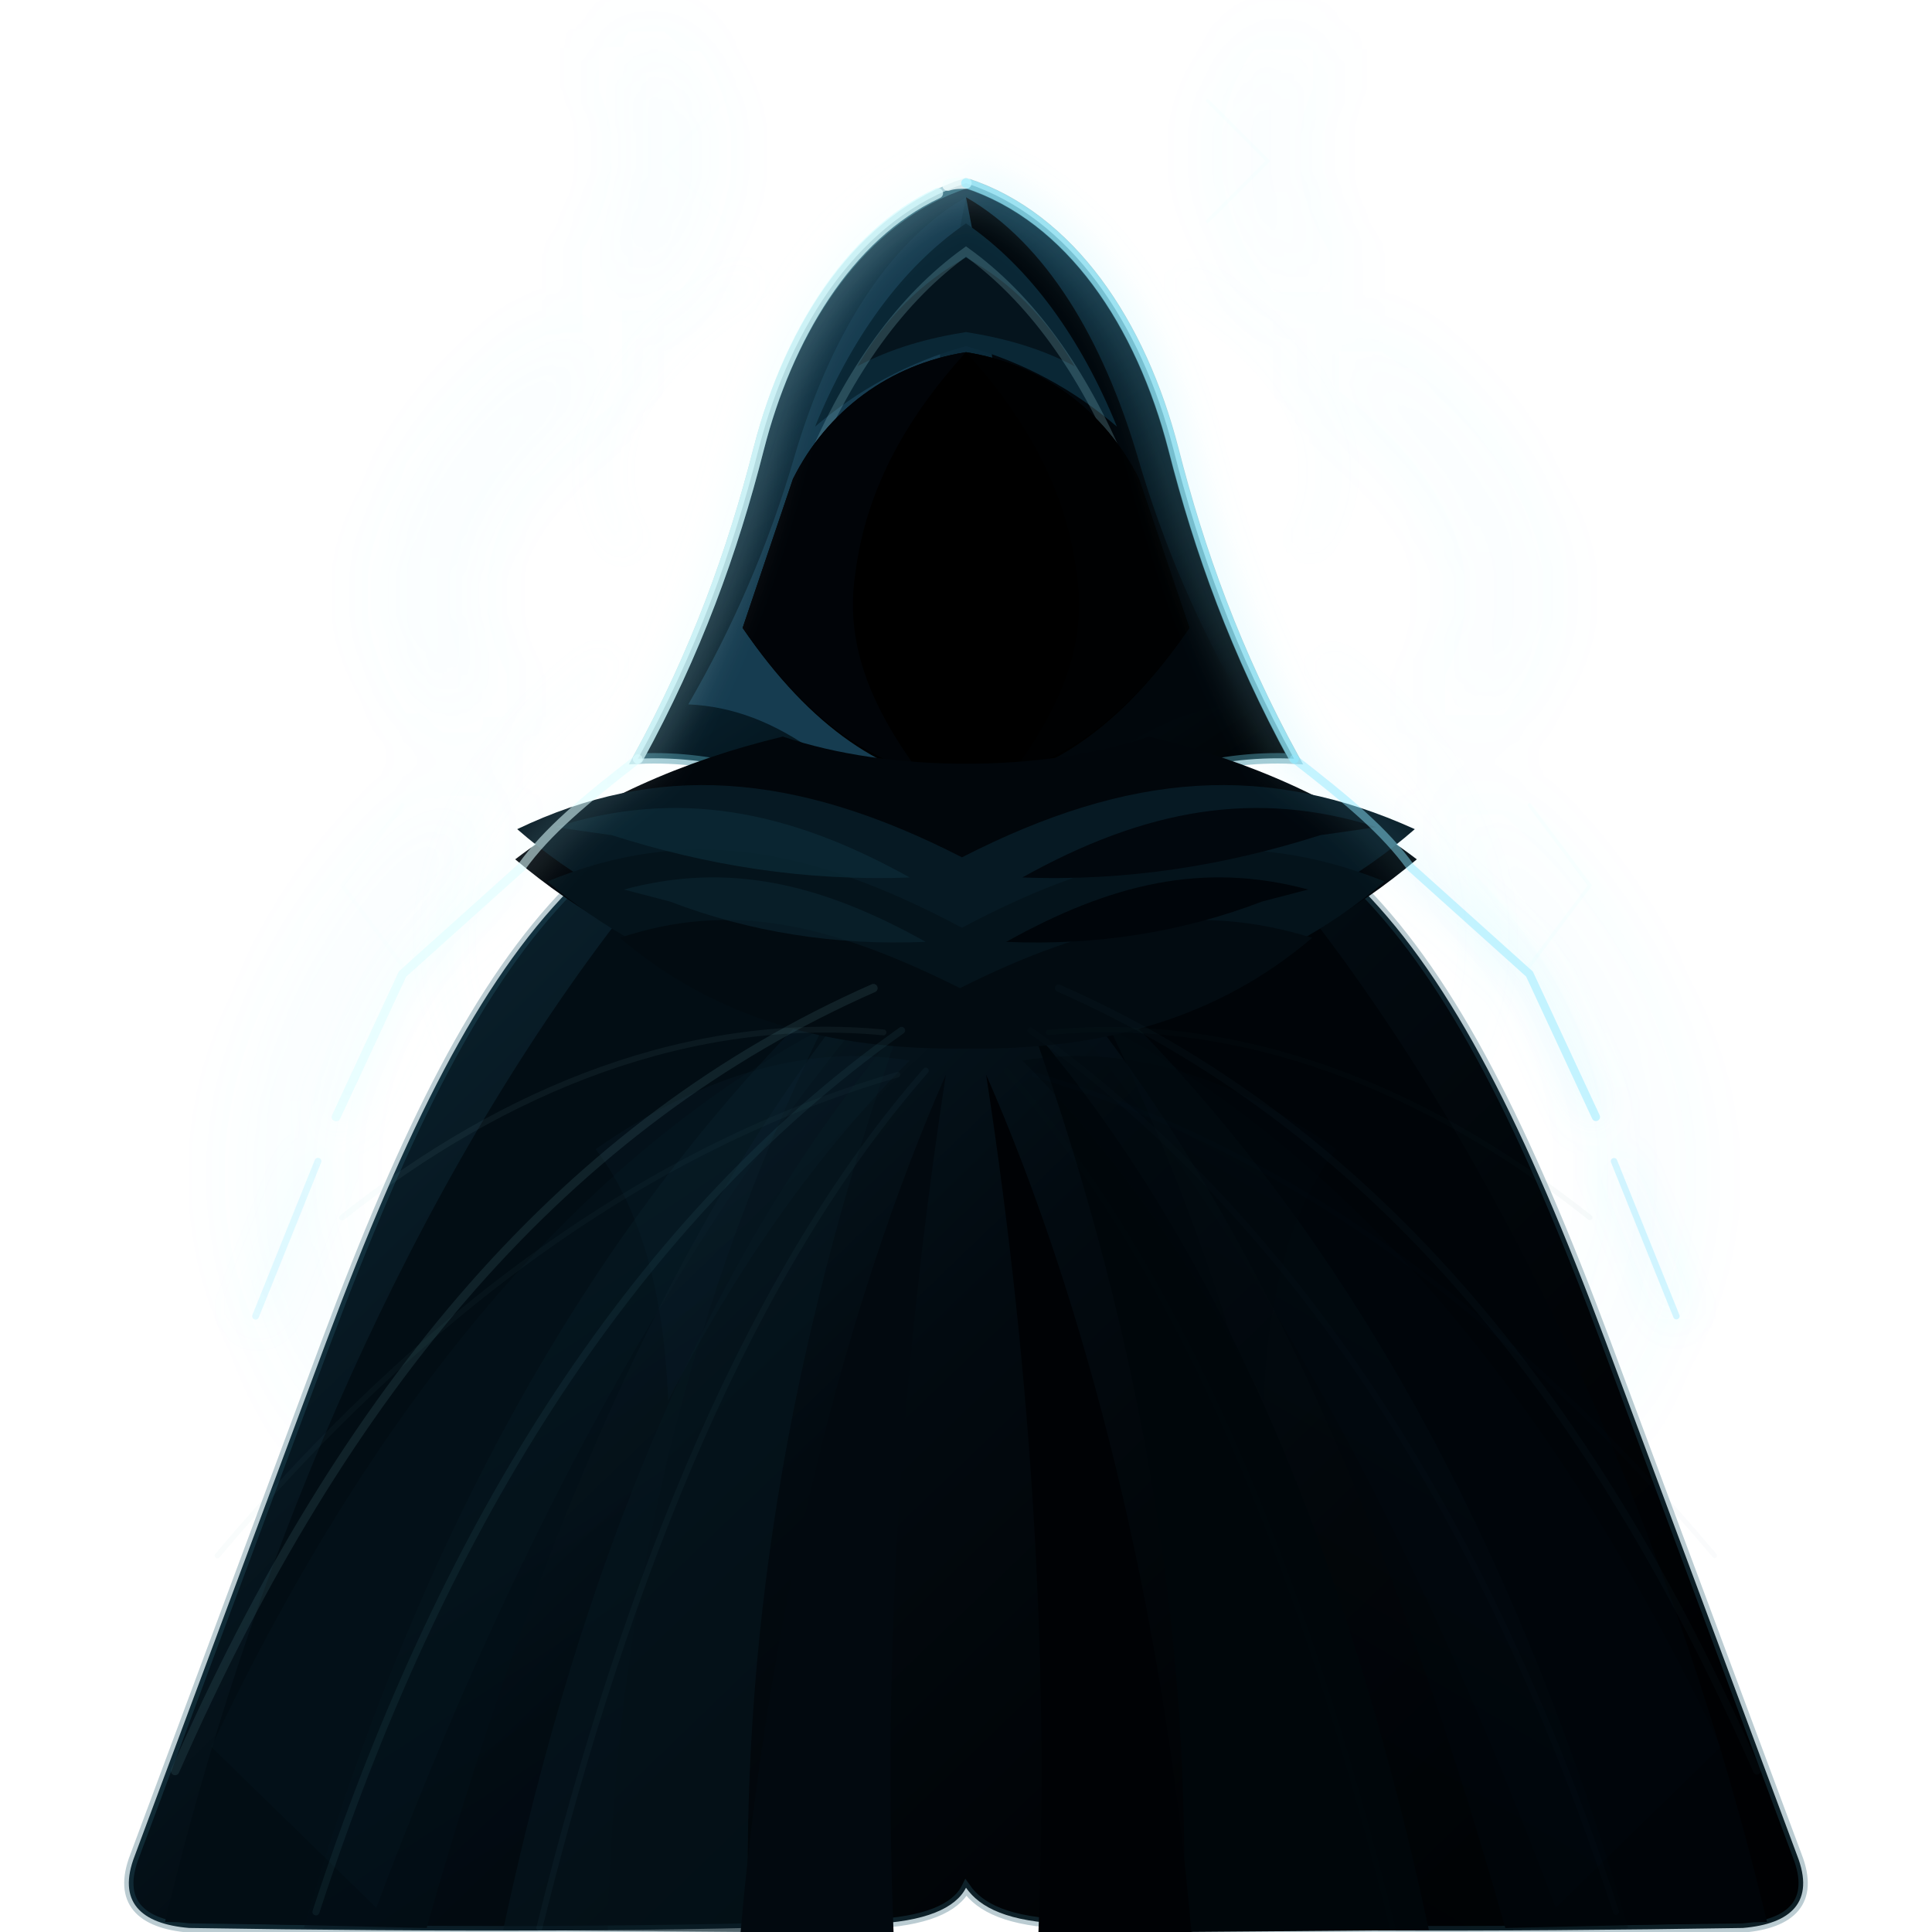
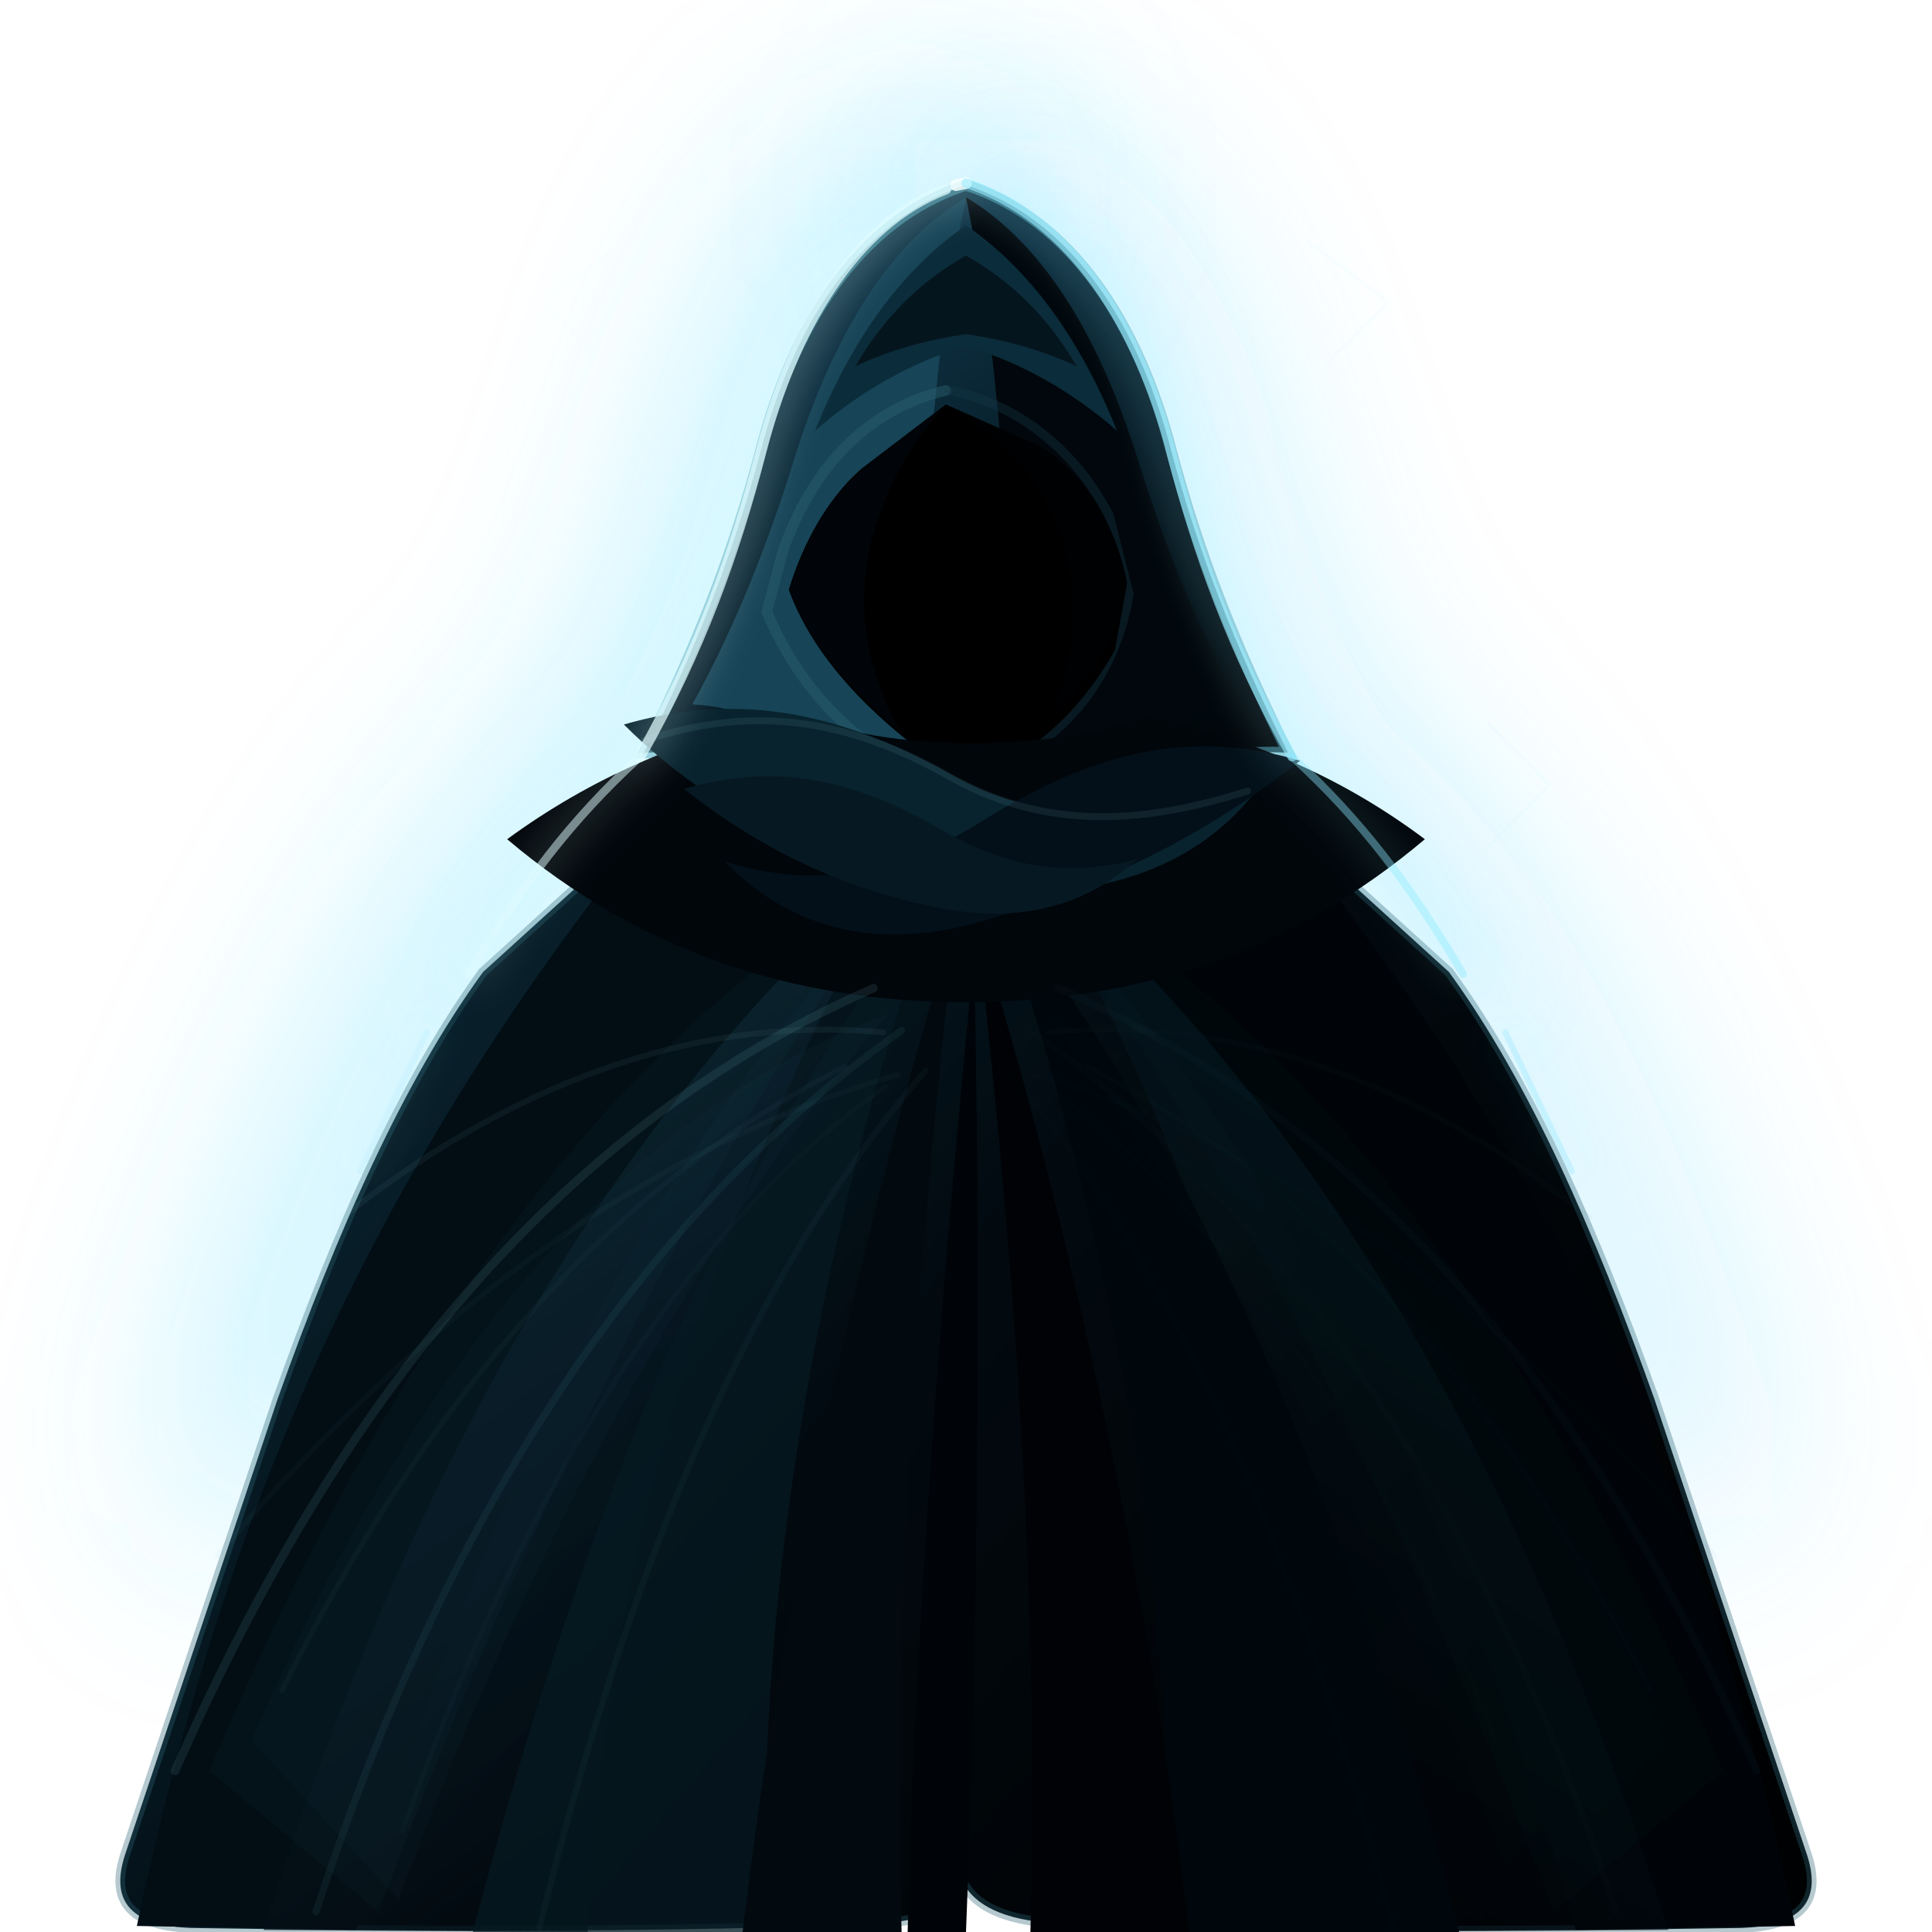
- <svg xmlns="http://www.w3.org/2000/svg" viewBox="0 0 96 96" role="img" aria-labelledby="t d" data-brand-vector-source="canonical-reference-v2-reset-v11-5">
+ <svg xmlns="http://www.w3.org/2000/svg" viewBox="0 0 96 96" role="img" aria-labelledby="t d" data-brand-vector-source="canonical-reference-v2-traced-v12-6">
  <defs>
-     <linearGradient id="cloak" x1="18" y1="41" x2="71" y2="96" gradientUnits="userSpaceOnUse">
-       <stop stop-color="#0c2531" />
-       <stop offset=".22" stop-color="#071923" />
-       <stop offset=".5" stop-color="#020a10" />
+     <linearGradient id="cloak" x1="13" y1="43" x2="76" y2="96" gradientUnits="userSpaceOnUse">
+       <stop stop-color="#0c2935" />
+       <stop offset=".20" stop-color="#071c26" />
+       <stop offset=".48" stop-color="#020a10" />
      <stop offset=".78" stop-color="#010407" />
      <stop offset="1" stop-color="#000103" />
    </linearGradient>
-     <linearGradient id="hood" x1="37" y1="10" x2="59" y2="43" gradientUnits="userSpaceOnUse">
-       <stop stop-color="#1d4659" />
-       <stop offset=".25" stop-color="#0d2e3f" />
-       <stop offset=".57" stop-color="#051923" />
+     <linearGradient id="hood" x1="37" y1="8" x2="60" y2="43" gradientUnits="userSpaceOnUse">
+       <stop stop-color="#214e61" />
+       <stop offset=".25" stop-color="#0e3041" />
+       <stop offset=".56" stop-color="#051923" />
      <stop offset=".82" stop-color="#01090e" />
      <stop offset="1" stop-color="#000204" />
    </linearGradient>
-     <linearGradient id="leftFold" x1="15" y1="52" x2="44" y2="96" gradientUnits="userSpaceOnUse">
-       <stop stop-color="#0f3040" />
-       <stop offset=".48" stop-color="#061722" />
+     <linearGradient id="leftFold" x1="10" y1="52" x2="42" y2="96" gradientUnits="userSpaceOnUse">
+       <stop stop-color="#123746" />
+       <stop offset=".42" stop-color="#071923" />
      <stop offset="1" stop-color="#010408" />
    </linearGradient>
-     <linearGradient id="rightFold" x1="78" y1="52" x2="52" y2="96" gradientUnits="userSpaceOnUse">
-       <stop stop-color="#09222f" />
-       <stop offset=".48" stop-color="#030d14" />
+     <linearGradient id="rightFold" x1="82" y1="52" x2="53" y2="96" gradientUnits="userSpaceOnUse">
+       <stop stop-color="#08232f" />
+       <stop offset=".46" stop-color="#030d14" />
      <stop offset="1" stop-color="#000205" />
    </linearGradient>
-     <filter id="blur5" x="-100%" y="-100%" width="300%" height="300%">
-       <feGaussianBlur stdDeviation="4.8" />
+     <radialGradient id="hoodBloom" cx="50%" cy="33%" r="58%">
+       <stop offset="0" stop-color="#baf6ff" stop-opacity=".19" />
+       <stop offset=".45" stop-color="#2ed8ff" stop-opacity=".07" />
+       <stop offset="1" stop-color="#2ed8ff" stop-opacity="0" />
+     </radialGradient>
+     <filter id="blur7" x="-120%" y="-120%" width="340%" height="340%">
+       <feGaussianBlur stdDeviation="5.2" />
    </filter>
-     <filter id="blur2" x="-100%" y="-100%" width="300%" height="300%">
-       <feGaussianBlur stdDeviation="2.1" />
+     <filter id="blur3" x="-120%" y="-120%" width="340%" height="340%">
+       <feGaussianBlur stdDeviation="2.4" />
    </filter>
    <filter id="blur1" x="-100%" y="-100%" width="300%" height="300%">
-       <feGaussianBlur stdDeviation=".72" />
+       <feGaussianBlur stdDeviation=".75" />
    </filter>
    <filter id="glow" x="-150%" y="-150%" width="400%" height="400%">
      <feGaussianBlur stdDeviation="1.0" result="b" />
      <feMerge>
        <feMergeNode in="b" />
        <feMergeNode in="SourceGraphic" />
      </feMerge>
    </filter>
  </defs>
  <g data-brand-atmosphere="" aria-hidden="true" fill="none" stroke-linecap="round">
-     <path d="M18 70C11 60 14 49 23 41M23 35C19 29 22 23 29 18M31 14C34 10 34 6 32 3" stroke="#74e4ff" stroke-opacity=".13" stroke-width="1.35" filter="url(#blur2)" />
-     <path d="M78 70C85 60 82 49 73 41M73 35C77 29 74 23 67 18M65 14C62 10 62 6 64 3" stroke="#5bdcff" stroke-opacity=".11" stroke-width="1.25" filter="url(#blur2)" />
-     <path d="M26 57C19 48 22 39 30 33M31 27C28 22 32 17 37 14" stroke="#c7f9ff" stroke-opacity=".10" stroke-width=".46" filter="url(#blur1)" />
-     <path d="M70 57C77 48 74 39 66 33M65 27C68 22 64 17 59 14" stroke="#a1f1ff" stroke-opacity=".085" stroke-width=".42" filter="url(#blur1)" />
+     <path d="M47 9.4C42.5 11.1 39.4 16.3 37.8 22.5C36.5 27.5 34.8 32.3 31.8 37.6C28.2 40.8 25 44.2 22 49.4C18.2 56.1 15.1 64 12.3 73" stroke="#42d8ff" stroke-opacity=".46" stroke-width="5.8" filter="url(#blur7)" />
+     <path d="M49 9.4C53.5 11.1 56.6 16.3 58.2 22.5C59.5 27.5 61.2 32.3 64.2 37.6C67.8 40.8 71 44.2 74 49.4C77.8 56.1 80.9 64 83.7 73" stroke="#2ecbff" stroke-opacity=".33" stroke-width="5.4" filter="url(#blur7)" />
+     <path d="M46.5 9.7C42.3 11.7 39.6 16.6 38.1 22.6C36.8 27.8 35 32.5 32.1 37.6C28.5 41 25.4 44.5 22.8 49.2" stroke="#baf6ff" stroke-opacity=".36" stroke-width="2.0" filter="url(#blur3)" />
+     <path d="M49.5 9.7C53.7 11.7 56.4 16.6 57.9 22.6C59.2 27.8 61 32.5 63.9 37.6C67.5 41 70.6 44.5 73.2 49.2" stroke="#8deaff" stroke-opacity=".27" stroke-width="1.8" filter="url(#blur3)" />
  </g>
  <g data-brand-energy="" aria-hidden="true" fill="none" stroke-linecap="round">
-     <path d="M20 48L17 44L20 40" stroke="#e8ffff" stroke-opacity=".08" stroke-width=".2" />
-     <path d="M76 48L79 44L76 40" stroke="#b8f5ff" stroke-opacity=".07" stroke-width=".18" />
-     <path d="M36 11L33 8L36 5" stroke="#f4ffff" stroke-opacity=".10" stroke-width=".18" />
-     <path d="M60 11L63 8L60 5" stroke="#d0faff" stroke-opacity=".085" stroke-width=".17" />
+     <path d="M30 18L27 15L31 12" stroke="#e9ffff" stroke-opacity=".10" stroke-width=".18" />
+     <path d="M66 18L69 15L65 12" stroke="#c0f6ff" stroke-opacity=".075" stroke-width=".17" />
+     <path d="M22 42L19 39L22 36" stroke="#dbfcff" stroke-opacity=".07" stroke-width=".16" />
+     <path d="M74 42L77 39L74 36" stroke="#9eeeff" stroke-opacity=".055" stroke-width=".15" />
  </g>
  <g data-brand-figure="">
-     <path data-brand-cloak="" d="M48 36.8C39.5 36.8 33.1 39.2 28.3 44.2C23.8 48.8 20.2 56 16.2 66.7L6.7 92.2C5.8 94.5 7 95.6 9.4 95.8C22 96 34 96 43.2 95.6C46 95.5 47.5 94.8 48 93.8C48.7 94.8 50.1 95.5 53 95.6C62.1 96 74.1 96 86.6 95.8C89 95.6 90.2 94.5 89.3 92.2L79.8 66.7C75.8 56 72.2 48.8 67.7 44.2C62.9 39.2 56.5 36.8 48 36.8Z" fill="url(#cloak)" stroke="#2b6071" stroke-opacity=".32" stroke-width=".46" />
+     <path data-brand-cloak="" d="M48 35.8C42.1 35.8 36.5 37.8 31.6 41.4L24 48.3C20 53.8 16.8 61.1 13.8 69.5L6.2 92.2C5.4 94.7 6.8 95.7 9.5 95.8C21.4 96 34.3 96 43.2 95.6C46 95.5 47.5 94.8 48 93.8C48.7 94.8 50.1 95.5 53 95.6C61.9 96 74.7 96 86.5 95.8C89.2 95.7 90.6 94.7 89.8 92.2L82.2 69.5C79.2 61.1 76 53.8 72 48.3L64.4 41.4C59.5 37.8 53.9 35.8 48 35.8Z" fill="url(#cloak)" stroke="#2d6577" stroke-opacity=".35" stroke-width=".48" />
    <g data-brand-folds="">
-       <path d="M8.2 95.5C12.2 78.7 19.6 60.5 30.2 46.4C34.1 41.2 38.5 42 44.4 47.3C35.4 57.6 27.7 72.8 21.2 95.8Z" fill="#020d14" />
-       <path d="M15.1 95.8C20.5 77.1 29.3 60.4 42.2 48.4C34.8 62.8 30.6 78.1 30.2 95.9Z" fill="url(#leftFold)" opacity=".30" />
-       <path d="M25 95.9C28.9 77.7 35.1 62.4 44.7 51.1C39 67.2 36.8 82 37.2 96Z" fill="#061720" fill-opacity=".58" />
-       <path d="M36.8 96C38.2 79.9 42 64.8 47 53.4C44.6 69 43.9 83.3 44.4 96Z" fill="#02090f" />
-       <path d="M87.8 95.5C83.8 78.7 76.4 60.5 65.8 46.4C61.9 41.2 57.5 42 51.6 47.3C60.6 57.6 68.3 72.8 74.8 95.8Z" fill="#000408" />
-       <path d="M80.9 95.8C75.5 77.1 66.7 60.4 53.8 48.4C61.2 62.8 65.4 78.1 65.8 95.9Z" fill="url(#rightFold)" opacity=".24" />
-       <path d="M71 95.9C67.1 77.7 60.9 62.4 51.3 51.1C57 67.2 59.2 82 58.8 96Z" fill="#00060a" />
-       <path d="M59.2 96C57.8 79.9 54 64.8 49 53.4C51.4 69 52.1 83.3 51.6 96Z" fill="#000205" />
-       <path d="M10.5 86.8C18.7 69.5 29.5 56.2 43.5 49.8C33.9 61.3 25.7 76.1 18.7 94.8Z" fill="#174252" fill-opacity=".07" />
-       <path d="M85.5 86.8C77.3 69.5 66.5 56.2 52.5 49.8C62.1 61.3 70.3 76.1 77.3 94.8Z" fill="#0b2b38" fill-opacity=".04" />
-       <path d="M29.6 57.1C35.2 53.2 40.4 51.9 45.2 52.7C40.7 57.2 36.7 62.8 33.2 69.6C33 64.2 31.8 60 29.6 57.1Z" fill="#0b2632" fill-opacity=".2" />
-       <path d="M66.4 57.1C60.8 53.2 55.6 51.9 50.8 52.7C55.3 57.2 59.3 62.8 62.8 69.6C63 64.2 64.2 60 66.4 57.1Z" fill="#02090e" fill-opacity=".42" />
+       <path d="M6.8 95.7C10.7 77.4 17.1 60.1 31.8 41.7C36 36.5 41 38.1 46 43C34.1 54.7 24.4 72.1 17.7 95.9Z" fill="#020d14" />
+       <path d="M13.1 95.9C20.2 73.5 30.1 55.6 44.8 42.8C35.5 59.4 30.1 77.1 29.2 96Z" fill="url(#leftFold)" opacity=".68" />
+       <path d="M23.5 96C29.2 74.2 36.6 56.9 46.4 44.7C40.3 62.8 37.5 80.2 38.1 96Z" fill="#071a23" fill-opacity=".70" />
+       <path d="M36.9 96C39.1 77.5 43.1 59.9 47.5 45.7C45.2 65.7 44.4 82.4 44.8 96Z" fill="#02090f" />
+       <path d="M45.1 96C45.6 78.1 47 61.8 48.4 47.5C48.8 66.3 48.5 83.2 48 96Z" fill="#000307" />
+       <path d="M89.2 95.7C85.4 77.4 78.9 60.1 64.2 41.7C60 36.5 55 38.1 50 43C61.9 54.7 71.6 72.1 78.3 95.9Z" fill="#000408" />
+       <path d="M82.9 95.9C75.8 73.5 65.9 55.6 51.2 42.8C60.5 59.4 65.9 77.1 66.8 96Z" fill="url(#rightFold)" opacity=".56" />
+       <path d="M72.5 96C66.8 74.2 59.4 56.9 49.6 44.7C55.7 62.8 58.5 80.2 57.9 96Z" fill="#00070c" />
+       <path d="M59.1 96C56.9 77.5 52.9 59.9 48.5 45.7C50.8 65.7 51.6 82.4 51.2 96Z" fill="#000205" />
+       <path d="M10.4 88C20.1 65 31.8 50.3 45.3 43C34.7 57.7 26.1 75.6 18.8 95Z" fill="#1b4e5e" fill-opacity=".08" />
+       <path d="M85.6 88C75.9 65 64.2 50.3 50.7 43C61.3 57.7 69.9 75.6 77.2 95Z" fill="#0b3441" fill-opacity=".06" />
    </g>
-     <path data-brand-hood="" d="M48 9.1C42.8 10.8 39.3 16.1 37.7 22.3C36.4 27.4 34.6 32.4 31.7 37.7C35.8 37.5 39.8 38.8 43.2 41.1C45.2 42.4 46.8 44 48 45.4C49.2 44 50.8 42.4 52.8 41.1C56.2 38.8 60.2 37.5 64.3 37.7C61.4 32.4 59.6 27.4 58.3 22.3C56.7 16.1 53.2 10.8 48 9.1Z" fill="url(#hood)" stroke="#4d98aa" stroke-opacity=".5" stroke-width=".52" />
+     <path data-brand-hood="" d="M48 9.2C42.7 10.9 39.4 16.2 37.8 22.4C36.5 27.3 34.7 32 32 37.4C36.1 37.2 40 38.5 43.5 40.8C45.3 42 46.8 43.5 48 45.1C49.2 43.5 50.7 42 52.5 40.8C56 38.5 59.9 37.2 64 37.4C61.3 32 59.5 27.3 58.2 22.4C56.6 16.2 53.3 10.9 48 9.2Z" fill="url(#hood)" stroke="#54a9bc" stroke-opacity=".54" stroke-width=".55" />
    <g data-brand-hood-layers="">
-       <path d="M48 9.8C44 12.1 41.2 16.9 39.5 22.6C38.2 27.1 36.4 31.2 34.2 35C38.6 35.2 42.5 38.1 47.7 44.8C46 34.9 45.7 27 46.5 19.6C46.9 15.4 47.6 11.8 48 9.8Z" fill="#163c50" />
-       <path d="M48 9.8C52 12.1 54.8 16.9 56.5 22.6C57.8 27.1 59.6 31.2 61.8 35C57.4 35.2 53.5 38.1 48.3 44.8C50 34.9 50.3 27 49.5 19.6C49.1 15.4 48.4 11.8 48 9.8Z" fill="#01070c" />
-       <path d="M48 11.1C44.8 13.3 42.3 16.8 40.5 21.2C42.6 19.4 45.1 18 48 17.2C50.9 18 53.4 19.4 55.5 21.2C53.7 16.8 51.2 13.3 48 11.1Z" fill="#0a2735" />
-       <path d="M48 12.8C45.8 14 44 15.8 42.6 18.2C44.3 17.3 46.1 16.8 48 16.5C49.9 16.8 51.7 17.3 53.4 18.2C52 15.8 50.2 14 48 12.8Z" fill="#05141d" />
-       <path d="M40.2 23.2C42.2 18.4 44.8 14.8 48 12.5C51.2 14.8 53.8 18.4 55.8 23.2" fill="none" stroke="#a6e9f3" stroke-opacity=".2" stroke-width=".42" />
+       <path d="M48 9.8C44 12.2 41.3 17 39.5 22.7C38.1 27.2 36.5 31.2 34.4 35C38.6 35.2 42.5 38.2 47.8 44.8C46 35 45.7 27 46.5 19.6C46.9 15.4 47.6 11.8 48 9.8Z" fill="#174457" />
+       <path d="M48 9.8C52 12.2 54.7 17 56.5 22.7C57.9 27.2 59.5 31.2 61.6 35C57.4 35.2 53.5 38.2 48.2 44.8C50 35 50.3 27 49.5 19.6C49.1 15.4 48.4 11.8 48 9.8Z" fill="#01070c" />
+       <path d="M48 11.2C44.8 13.4 42.3 16.9 40.5 21.4C42.8 19.4 45.3 18 48 17.2C50.7 18 53.2 19.4 55.5 21.4C53.7 16.9 51.2 13.4 48 11.2Z" fill="#0b2c3a" />
+       <path d="M48 12.7C45.7 14 43.9 15.8 42.5 18.2C44.2 17.4 46 16.9 48 16.6C50 16.9 51.8 17.4 53.5 18.2C52.1 15.8 50.3 14 48 12.7Z" fill="#05151e" />
+       <path d="M47 19.4C43.2 20.3 40.4 23.1 38.9 27.4L38.1 30.4C39.8 34.4 42.5 37 46.1 38.7" fill="none" stroke="#2a6070" stroke-opacity=".48" stroke-width=".52" stroke-linecap="round" />
+       <path d="M47.2 19.4C50.7 20.1 53.5 22.5 55.1 25.6L56.1 29.5C55.5 33.1 53.6 35.8 50.8 37.5" fill="none" stroke="#143b49" stroke-opacity=".35" stroke-width=".46" stroke-linecap="round" />
    </g>
-     <path data-brand-face-void="" d="M48 17.5C44.2 18.1 41.1 20.4 39.4 23.8L36.9 31.2C40.3 36.2 44 38.6 48 39.1C52 38.6 55.7 36.2 59.1 31.2L56.6 23.8C54.9 20.4 51.8 18.1 48 17.5Z" fill="#000" />
+     <path data-brand-face-void="" d="M47 20.1L42.8 23.3C41.1 24.8 39.9 27 39.2 29.3C40.2 32.1 42.5 34.9 46 37.5L47.5 39C50.8 37.9 53.5 35.7 55.4 32.3L56 29C55.5 26.3 54.1 23.7 51.7 22.2L47 20.1Z" fill="#000" />
    <g data-brand-face-depth="">
-       <path d="M48 17.5C44.2 18.1 41.1 20.4 39.4 23.8L36.9 31.2C39.6 35.1 42.4 37.4 45.7 38.4C43.1 34.9 42 31.8 42.5 28.5C43 24.5 44.9 20.9 48 17.5Z" fill="#010408" />
-       <path d="M48 17.5C51.8 18.1 54.9 20.4 56.6 23.8L59.1 31.2C56.4 35.1 53.6 37.4 50.3 38.4C52.9 34.9 54 31.8 53.5 28.5C53 24.5 51.1 20.9 48 17.5Z" fill="#000102" />
+       <path d="M47 20.1L42.8 23.3C41.1 24.8 39.9 27 39.2 29.3C40.1 31.8 42 34.1 44.7 36.3C43 33.2 42.6 30.2 43.2 27.3C43.8 24.6 45.1 22.2 47 20.1Z" fill="#010408" />
+       <path d="M47 20.1L51.7 22.2C54.1 23.7 55.5 26.3 56 29C55.6 31.5 54.4 33.7 52.2 35.7C53.4 32.7 53.6 29.9 52.9 27.3C52.2 24.5 50.3 22.1 47 20.1Z" fill="#000102" />
    </g>
-     <path data-brand-neck-shadow="" d="M38.9 36.6C44.2 38.4 51.8 38.4 57.1 36.6C62.1 37.8 66.6 39.8 70.4 42.7C64.1 48 56.6 50.4 48 50.2C39.4 50.4 31.9 48 25.6 42.7C29.4 39.8 33.9 37.8 38.9 36.6Z" fill="#01060b" />
+     <path data-brand-neck-shadow="" d="M39.4 35.5C44.6 37.4 51.7 37.4 57.1 35.6C62.3 36.7 66.8 38.7 70.8 41.7C64.3 47.2 56.7 49.8 48 49.8C39.3 49.8 31.7 47.2 25.2 41.7C29.3 38.7 34 36.6 39.4 35.5Z" fill="#01060b" />
    <g data-brand-collar="">
-       <path d="M25.7 41.2C32.6 37.9 39.4 38.3 47.8 42.6C56.2 38.3 63 37.9 70.3 41.2C64.8 46 57.7 48.2 48 48C38.3 48.2 31.2 46 25.7 41.2Z" fill="#061923" />
-       <path d="M27.2 43.8C34 41 40.1 42 47.8 46.1C55.5 42 61.8 41 68.8 43.8C63.3 48.5 56.4 50.5 48 50.3C39.6 50.5 32.7 48.5 27.2 43.8Z" fill="#04131b" />
-       <path d="M30.8 46.6C36.2 44.8 41.1 45.8 47.7 49.1C54.3 45.8 59.4 44.8 65.2 46.6C60.5 50.6 54.8 52.2 48 52.1C41.2 52.2 35.5 50.6 30.8 46.6Z" fill="#020b11" />
-       <path d="M27.6 41.1C33.6 39.2 39.1 40.2 45.2 43.6C40 43.8 35.1 43 30.4 41.5Z" fill="#0b2a36" fill-opacity=".75" />
-       <path d="M68.4 41.1C62.4 39.2 56.9 40.2 50.8 43.6C56 43.8 60.9 43 65.6 41.5Z" fill="#01070d" />
-       <path d="M31 44.2C36.2 42.8 40.8 43.9 46 46.8C41.5 47 37.2 46.3 33.3 44.8Z" fill="#0a2631" fill-opacity=".6" />
-       <path d="M65 44.2C59.8 42.8 55.2 43.9 50 46.8C54.5 47 58.8 46.3 62.7 44.8Z" fill="#00050a" />
+       <path d="M31 36C36.2 34.5 41.2 35.1 47.1 38.4C51.4 40.9 56.4 41.1 62.7 38.9C59.6 43.3 54 45 47.8 44.1C41.2 43.1 35.5 40.5 31 36Z" fill="#08232e" />
+       <path d="M64.6 37.8C59.2 36.2 54.4 37.3 48.8 40.8C44.5 43.5 40.4 44.2 36 42.8C39.4 46.3 43.8 47.2 48.7 45.8C55 44 60.2 41.3 64.6 37.8Z" fill="#031019" />
+       <path d="M34 39.2C38.4 37.9 42.3 38.6 46.9 41.3C50 43.1 53 43.6 56.5 42.7C54 45 50.8 45.8 47.2 45.2C42.5 44.4 38 42.4 34 39.2Z" fill="#061923" />
+       <path d="M32 36.8C37.4 35 42.1 35.7 47.2 38.6C51.5 41 56.1 41.2 62 39.3" fill="none" stroke="#6fa9b5" stroke-opacity=".12" stroke-width=".34" stroke-linecap="round" />
    </g>
+     <path d="M12.5 86.5C20.8 67.2 31.2 55.2 44.1 50.4C34.6 61.6 26.5 76.4 19.8 94.4Z" fill="#1b4d5d" fill-opacity=".075" />
+     <path d="M82.7 86.5C74.8 68.2 65 56.2 52 50.5C61.2 62 69 76.8 75.5 94.5Z" fill="#08232e" fill-opacity=".035" />
    <g data-brand-texture="" fill="none" stroke-linecap="round">
      <path d="M8.7 88C17.1 68.9 28.2 55.8 43.4 49.1" stroke="#88d4df" stroke-opacity=".105" stroke-width=".42" />
      <path d="M15.7 95C21.7 76.6 31 61 44.8 51.2" stroke="#5cb2c1" stroke-opacity=".08" stroke-width=".35" />
-       <path d="M26.8 95.8C31.2 78 37.4 63 46 53.2" stroke="#448f9f" stroke-opacity=".06" stroke-width=".3" />
+       <path d="M26.8 95.8C31.2 78 37.4 63 46 53.2" stroke="#448f9f" stroke-opacity=".06" stroke-width=".30" />
      <path d="M87.3 88C78.9 68.9 67.8 55.8 52.6 49.1" stroke="#316d7d" stroke-opacity=".05" stroke-width=".36" />
-       <path d="M80.3 95C74.3 76.6 65 61 51.2 51.2" stroke="#1d5060" stroke-opacity=".035" stroke-width=".3" />
+       <path d="M80.3 95C74.3 76.6 65 61 51.2 51.2" stroke="#1d5060" stroke-opacity=".035" stroke-width=".30" />
      <path d="M69.2 95.8C64.8 78 58.6 63 50 53.2" stroke="#103744" stroke-opacity=".028" stroke-width=".27" />
    </g>
    <g data-brand-rim-light="" fill="none" stroke-linejoin="round" stroke-linecap="round" filter="url(#glow)">
-       <path d="M31.7 37.7C34.6 32.4 36.4 27.4 37.7 22.3C39.1 16.8 42.1 11.7 46.6 9.6" stroke="#d9fdff" stroke-opacity=".74" stroke-width=".52" />
-       <path d="M47.1 9.2C47.4 9.1 47.7 9.1 48 9.1" stroke="#f4ffff" stroke-opacity=".82" stroke-width=".56" />
-       <path d="M48 9.1C53.2 10.8 56.7 16.1 58.3 22.3C59.6 27.4 61.4 32.4 64.3 37.7" stroke="#9aedff" stroke-opacity=".64" stroke-width=".48" />
-       <path d="M31.7 37.7C29 39.8 27.2 41.3 25.9 43.1L20 48.4L16.7 55.5" stroke="#dcfdff" stroke-opacity=".56" stroke-width=".44" />
-       <path d="M15.8 57.7L12.7 65.4" stroke="#a8efff" stroke-opacity=".31" stroke-width=".34" />
-       <path d="M64.3 37.7C67 39.8 68.8 41.3 70.1 43.1L76 48.4L79.3 55.5" stroke="#8ee9ff" stroke-opacity=".47" stroke-width=".41" />
-       <path d="M80.2 57.7L83.3 65.4" stroke="#60dcff" stroke-opacity=".26" stroke-width=".32" />
+       <path d="M31.8 37.6C34.8 32.3 36.5 27.5 37.8 22.5C39.4 16.3 42.5 11.1 47 9.4" stroke="#e0fdff" stroke-opacity=".72" stroke-width=".53" />
+       <path d="M47.5 9.2L48 9.1" stroke="#f7ffff" stroke-opacity=".84" stroke-width=".58" />
+       <path d="M48 9.1C53.2 10.8 56.6 16.2 58.2 22.5C59.5 27.5 61.2 32.3 64.2 37.6" stroke="#9cecff" stroke-opacity=".60" stroke-width=".47" />
+       <path d="M31.8 37.6C28.4 40.7 25.9 44 23.3 48.4" stroke="#e1feff" stroke-opacity=".50" stroke-width=".41" />
+       <path d="M21.2 51.3L17.9 58.2" stroke="#b7f3ff" stroke-opacity=".27" stroke-width=".32" />
+       <path d="M64.2 37.6C67.6 40.7 70.1 44 72.7 48.4" stroke="#8ce7ff" stroke-opacity=".41" stroke-width=".38" />
+       <path d="M74.8 51.3L78.1 58.2" stroke="#65dcff" stroke-opacity=".22" stroke-width=".30" />
    </g>
    <g data-brand-seams="" fill="none" stroke-linecap="round">
      <path d="M17 60.5C25.2 54 34.4 50.4 43.9 51.3" stroke="#9adce5" stroke-opacity=".06" stroke-width=".29" />
      <path d="M79 60.5C70.8 54 61.6 50.4 52.1 51.3" stroke="#2c6271" stroke-opacity=".032" stroke-width=".26" />
      <path d="M10.8 77.3C21 65.2 32.2 57 44.6 53.4" stroke="#67b3c0" stroke-opacity=".04" stroke-width=".27" />
      <path d="M85.2 77.3C75 65.2 63.8 57 51.4 53.4" stroke="#1e4b59" stroke-opacity=".023" stroke-width=".24" />
+       <path d="M14 84C21 70 30 59 42 53" stroke="#84cbd6" stroke-opacity=".035" stroke-width=".25" />
+       <path d="M20 91C26 74 34 61 44 54" stroke="#5ba8b7" stroke-opacity=".03" stroke-width=".23" />
+       <path d="M82 84C75 70 66 59 54 53" stroke="#28606f" stroke-opacity=".022" stroke-width=".23" />
+       <path d="M76 91C70 74 62 61 52 54" stroke="#1a4856" stroke-opacity=".019" stroke-width=".21" />
    </g>
  </g>
</svg>
